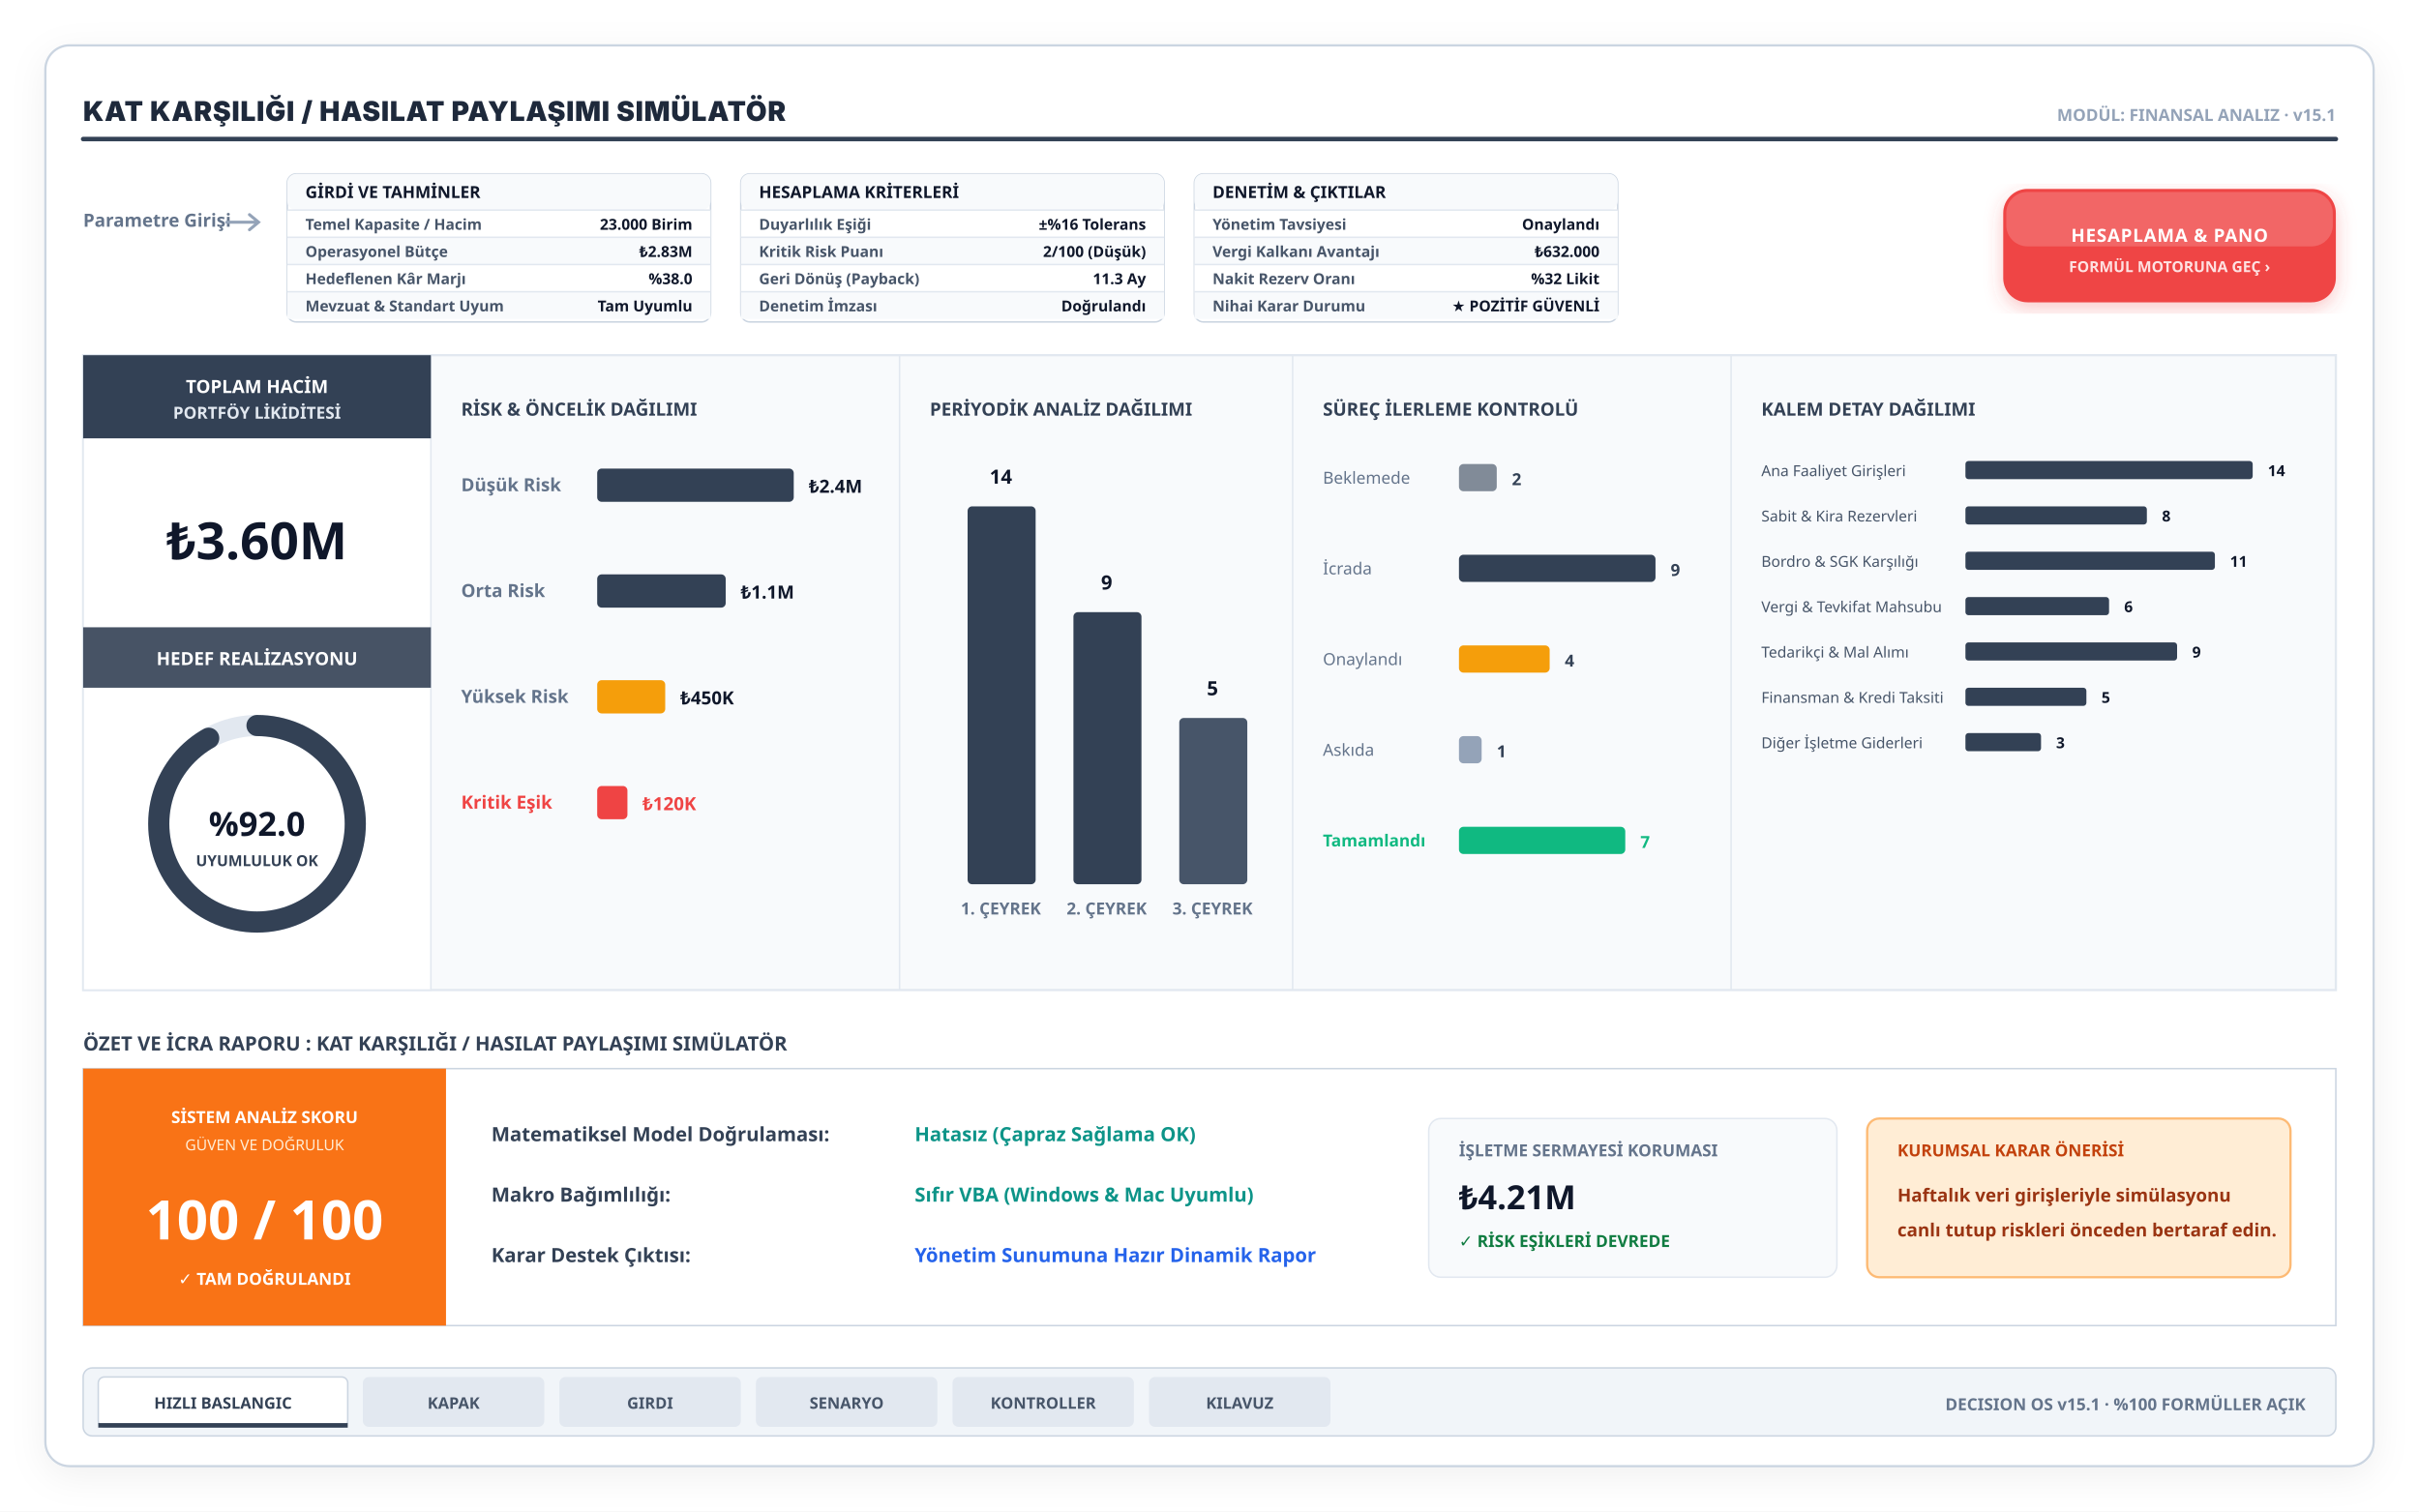
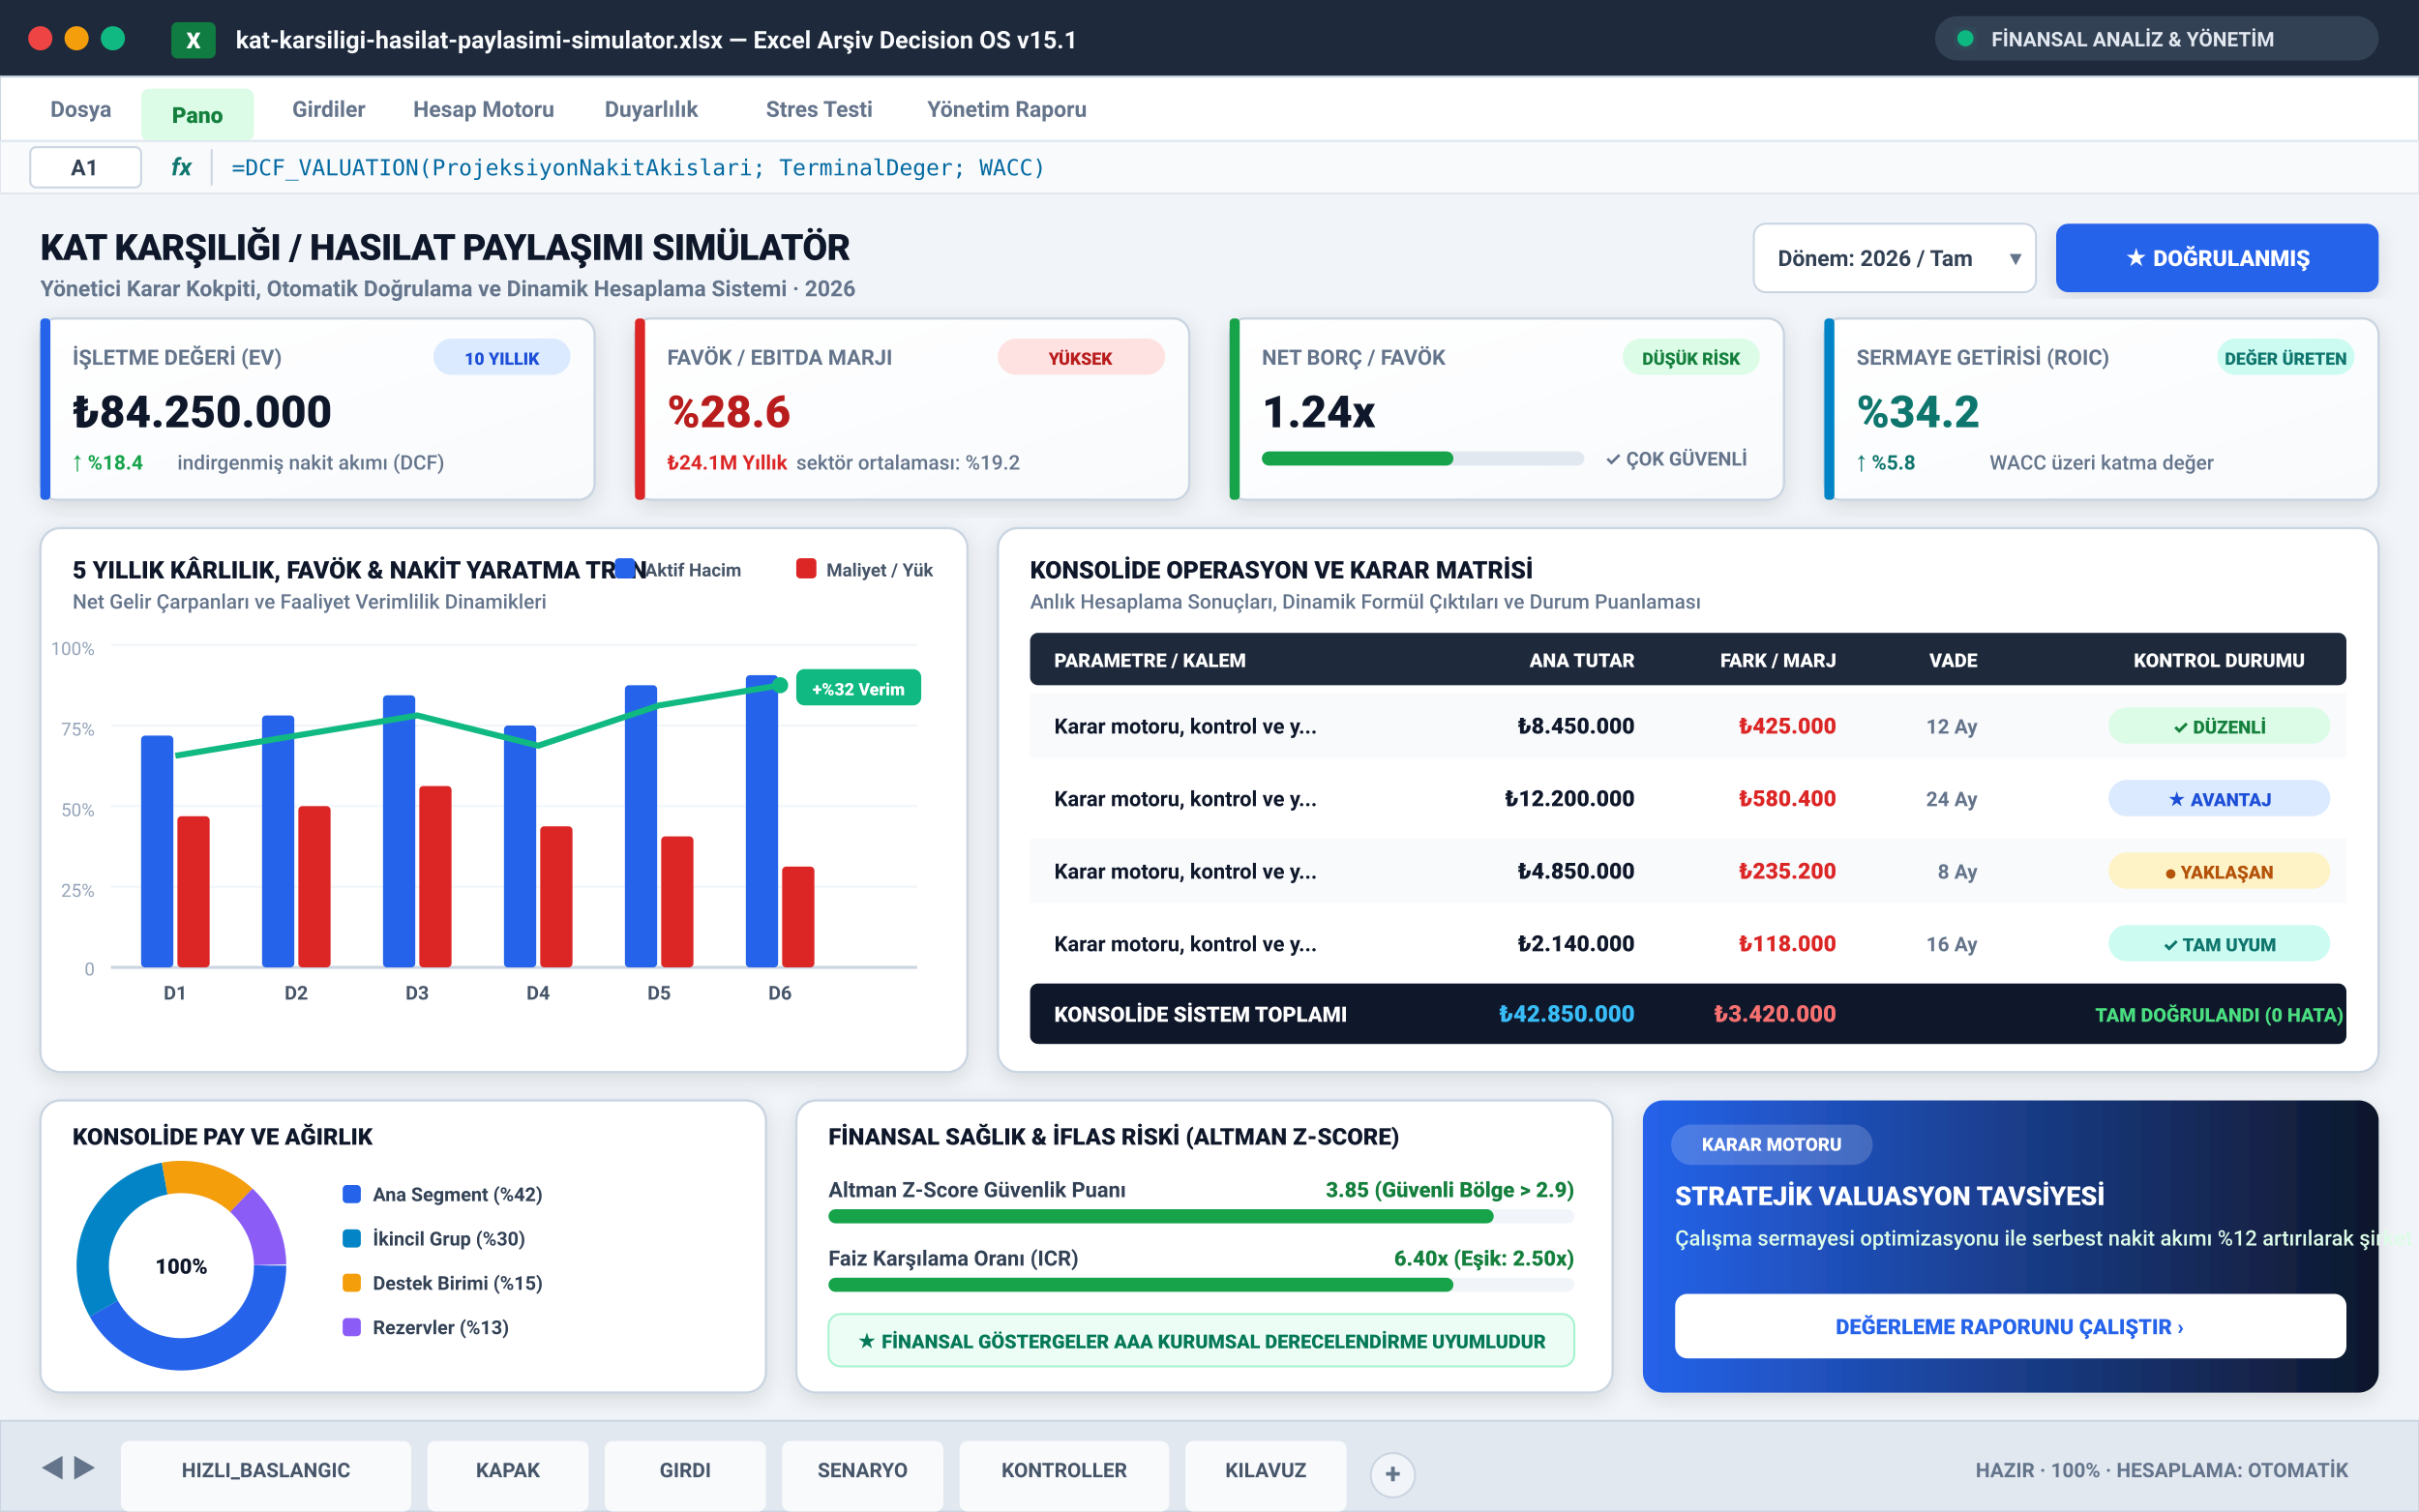
- <svg xmlns="http://www.w3.org/2000/svg" viewBox="0 0 1600 1000" width="100%" height="100%">
+ <svg xmlns="http://www.w3.org/2000/svg" viewBox="0 0 1200 750" width="1200" height="750" style="background:#0f172a; font-family:-apple-system,BlinkMacSystemFont,'Segoe UI',Roboto,Helvetica,Arial,sans-serif;">
  <defs>
-     <filter id="cardShadow" x="-5%" y="-5%" width="110%" height="110%">
-       <feDropShadow dx="0" dy="6" stdDeviation="12" flood-color="#0f172a" flood-opacity="0.06" />
+     <filter id="dropShadow" x="-10%" y="-10%" width="120%" height="120%">
+       <feDropShadow dx="0" dy="3" stdDeviation="5" flood-color="#000000" flood-opacity="0.12" />
    </filter>
-     <filter id="btnShadow" x="-10%" y="-10%" width="120%" height="120%">
-       <feDropShadow dx="0" dy="4" stdDeviation="6" flood-color="#ef4444" flood-opacity="0.3" />
+     <filter id="glowGreen" x="-20%" y="-20%" width="140%" height="140%">
+       <feDropShadow dx="0" dy="0" stdDeviation="4" flood-color="#10b981" flood-opacity="0.4" />
    </filter>
+     <linearGradient id="cardGrad1" x1="0" y1="0" x2="1" y2="1">
+       <stop offset="0%" stop-color="#ffffff" />
+       <stop offset="100%" stop-color="#f8fafc" />
+     </linearGradient>
+     <linearGradient id="heroRibbon" x1="0" y1="0" x2="1" y2="0">
+       <stop offset="0%" stop-color="#2563eb" />
+       <stop offset="100%" stop-color="#0f172a" />
+     </linearGradient>
  </defs>
-   <rect width="1600" height="1000" fill="#ffffff" />
-   <rect x="30" y="30" width="1540" height="940" rx="16" fill="#ffffff" stroke="#cbd5e1" stroke-width="1.5" filter="url(#cardShadow)" />
-   <g transform="translate(55, 60)">
-     <text x="0" y="20" font-family="system-ui, -apple-system, sans-serif" font-size="18" font-weight="900" fill="#1e293b" letter-spacing="0.5">KAT KARŞILIĞI / HASILAT PAYLAŞIMI SIMÜLATÖR</text>
-     <text x="1490" y="20" font-family="system-ui" font-size="11" font-weight="700" fill="#94a3b8" text-anchor="end">MODÜL: FINANSAL ANALIZ · v15.1</text>
-     <line x1="0" y1="32" x2="1490" y2="32" stroke="#334155" stroke-width="3" stroke-linecap="round" />
-   </g>
-   <g transform="translate(55, 115)">
-     <text x="0" y="35" font-family="system-ui, sans-serif" font-size="12" font-weight="700" fill="#64748b">Parametre Girişi</text>
-     <path d="M 95 32 L 115 32 M 110 27 L 116 32 L 110 37" stroke="#94a3b8" stroke-width="2" fill="none" stroke-linecap="round" />
-     <g transform="translate(135, 0)">
-       <rect width="280" height="98" rx="6" fill="#ffffff" stroke="#cbd5e1" stroke-width="1" />
-       <rect width="280" height="24" rx="6" fill="#f8fafc" />
-       <text x="12" y="16" font-family="system-ui" font-size="11" font-weight="800" fill="#0f172a">GİRDİ VE TAHMİNLER</text>
-       <rect x="0" y="24" width="280" height="18" fill="#ffffff" />
-       <line x1="0" y1="24" x2="280" y2="24" stroke="#e2e8f0" stroke-width="1" />
-       <text x="12" y="37" font-family="system-ui" font-size="10" font-weight="600" fill="#475569">Temel Kapasite / Hacim</text>
-       <text x="268" y="37" font-family="system-ui" font-size="10" font-weight="700" fill="#0f172a" text-anchor="end">23.000 Birim</text>
-       <rect x="0" y="42" width="280" height="18" fill="#f8fafc" />
-       <line x1="0" y1="42" x2="280" y2="42" stroke="#e2e8f0" stroke-width="1" />
-       <text x="12" y="55" font-family="system-ui" font-size="10" font-weight="600" fill="#475569">Operasyonel Bütçe</text>
-       <text x="268" y="55" font-family="system-ui" font-size="10" font-weight="700" fill="#0f172a" text-anchor="end">₺2.83M</text>
-       <rect x="0" y="60" width="280" height="18" fill="#ffffff" />
-       <line x1="0" y1="60" x2="280" y2="60" stroke="#e2e8f0" stroke-width="1" />
-       <text x="12" y="73" font-family="system-ui" font-size="10" font-weight="600" fill="#475569">Hedeflenen Kâr Marjı</text>
-       <text x="268" y="73" font-family="system-ui" font-size="10" font-weight="700" fill="#0f172a" text-anchor="end">%38.0</text>
-       <rect x="0" y="78" width="280" height="18" fill="#f8fafc" />
-       <line x1="0" y1="78" x2="280" y2="78" stroke="#e2e8f0" stroke-width="1" />
-       <text x="12" y="91" font-family="system-ui" font-size="10" font-weight="600" fill="#475569">Mevzuat &amp; Standart Uyum</text>
-       <text x="268" y="91" font-family="system-ui" font-size="10" font-weight="700" fill="#0f172a" text-anchor="end">Tam Uyumlu</text>
-     </g>
-     <g transform="translate(435, 0)">
-       <rect width="280" height="98" rx="6" fill="#ffffff" stroke="#cbd5e1" stroke-width="1" />
-       <rect width="280" height="24" rx="6" fill="#f8fafc" />
-       <text x="12" y="16" font-family="system-ui" font-size="11" font-weight="800" fill="#0f172a">HESAPLAMA KRİTERLERİ</text>
-       <rect x="0" y="24" width="280" height="18" fill="#ffffff" />
-       <line x1="0" y1="24" x2="280" y2="24" stroke="#e2e8f0" stroke-width="1" />
-       <text x="12" y="37" font-family="system-ui" font-size="10" font-weight="600" fill="#475569">Duyarlılık Eşiği</text>
-       <text x="268" y="37" font-family="system-ui" font-size="10" font-weight="700" fill="#0f172a" text-anchor="end">±%16 Tolerans</text>
-       <rect x="0" y="42" width="280" height="18" fill="#f8fafc" />
-       <line x1="0" y1="42" x2="280" y2="42" stroke="#e2e8f0" stroke-width="1" />
-       <text x="12" y="55" font-family="system-ui" font-size="10" font-weight="600" fill="#475569">Kritik Risk Puanı</text>
-       <text x="268" y="55" font-family="system-ui" font-size="10" font-weight="700" fill="#0f172a" text-anchor="end">2/100 (Düşük)</text>
-       <rect x="0" y="60" width="280" height="18" fill="#ffffff" />
-       <line x1="0" y1="60" x2="280" y2="60" stroke="#e2e8f0" stroke-width="1" />
-       <text x="12" y="73" font-family="system-ui" font-size="10" font-weight="600" fill="#475569">Geri Dönüş (Payback)</text>
-       <text x="268" y="73" font-family="system-ui" font-size="10" font-weight="700" fill="#0f172a" text-anchor="end">11.3 Ay</text>
-       <rect x="0" y="78" width="280" height="18" fill="#f8fafc" />
-       <line x1="0" y1="78" x2="280" y2="78" stroke="#e2e8f0" stroke-width="1" />
-       <text x="12" y="91" font-family="system-ui" font-size="10" font-weight="600" fill="#475569">Denetim İmzası</text>
-       <text x="268" y="91" font-family="system-ui" font-size="10" font-weight="700" fill="#0f172a" text-anchor="end">Doğrulandı</text>
-     </g>
-     <g transform="translate(735, 0)">
-       <rect width="280" height="98" rx="6" fill="#ffffff" stroke="#cbd5e1" stroke-width="1" />
-       <rect width="280" height="24" rx="6" fill="#f8fafc" />
-       <text x="12" y="16" font-family="system-ui" font-size="11" font-weight="800" fill="#0f172a">DENETİM &amp; ÇIKTILAR</text>
-       <rect x="0" y="24" width="280" height="18" fill="#ffffff" />
-       <line x1="0" y1="24" x2="280" y2="24" stroke="#e2e8f0" stroke-width="1" />
-       <text x="12" y="37" font-family="system-ui" font-size="10" font-weight="600" fill="#475569">Yönetim Tavsiyesi</text>
-       <text x="268" y="37" font-family="system-ui" font-size="10" font-weight="700" fill="#0f172a" text-anchor="end">Onaylandı</text>
-       <rect x="0" y="42" width="280" height="18" fill="#f8fafc" />
-       <line x1="0" y1="42" x2="280" y2="42" stroke="#e2e8f0" stroke-width="1" />
-       <text x="12" y="55" font-family="system-ui" font-size="10" font-weight="600" fill="#475569">Vergi Kalkanı Avantajı</text>
-       <text x="268" y="55" font-family="system-ui" font-size="10" font-weight="700" fill="#0f172a" text-anchor="end">₺632.000</text>
-       <rect x="0" y="60" width="280" height="18" fill="#ffffff" />
-       <line x1="0" y1="60" x2="280" y2="60" stroke="#e2e8f0" stroke-width="1" />
-       <text x="12" y="73" font-family="system-ui" font-size="10" font-weight="600" fill="#475569">Nakit Rezerv Oranı</text>
-       <text x="268" y="73" font-family="system-ui" font-size="10" font-weight="700" fill="#0f172a" text-anchor="end">%32 Likit</text>
-       <rect x="0" y="78" width="280" height="18" fill="#f8fafc" />
-       <line x1="0" y1="78" x2="280" y2="78" stroke="#e2e8f0" stroke-width="1" />
-       <text x="12" y="91" font-family="system-ui" font-size="10" font-weight="600" fill="#475569">Nihai Karar Durumu</text>
-       <text x="268" y="91" font-family="system-ui" font-size="10" font-weight="700" fill="#0f172a" text-anchor="end">★ POZİTİF GÜVENLİ</text>
-     </g>
-     <g transform="translate(1270, 10)" filter="url(#btnShadow)">
-       <rect width="220" height="75" rx="16" fill="#ef4444" />
-       <rect x="2" y="2" width="216" height="36" rx="14" fill="#ffffff" fill-opacity="0.18" />
-       <text x="110" y="35" font-family="system-ui, sans-serif" font-size="12" font-weight="900" fill="#ffffff" text-anchor="middle" letter-spacing="0.5">HESAPLAMA &amp; PANO</text>
-       <text x="110" y="55" font-family="system-ui, sans-serif" font-size="10" font-weight="700" fill="#fee2e2" text-anchor="middle">FORMÜL MOTORUNA GEÇ ›</text>
-     </g>
-   </g>
-   <g transform="translate(55, 235)">
-     <rect width="1490" height="420" fill="#f8fafc" stroke="#e2e8f0" stroke-width="1.5" />
+   <rect width="1200" height="750" fill="#f1f5f9" />
+   <rect width="1200" height="38" fill="#1e293b" />
+   <circle cx="20" cy="19" r="6" fill="#ef4444" />
+   <circle cx="38" cy="19" r="6" fill="#f59e0b" />
+   <circle cx="56" cy="19" r="6" fill="#10b981" />
+   <g transform="translate(85, 11)">
+     <rect width="22" height="18" rx="3" fill="#107c41" />
+     <text x="11" y="13" font-size="11" font-weight="900" fill="#ffffff" text-anchor="middle">X</text>
+     <text x="32" y="13" font-size="12" font-weight="600" fill="#f8fafc">kat-karsiligi-hasilat-paylasimi-simulator.xlsx — Excel Arşiv Decision OS v15.1</text>
+   </g>
+   <rect x="960" y="8" width="220" height="22" rx="11" fill="#334155" />
+   <circle cx="975" cy="19" r="4" fill="#10b981" filter="url(#glowGreen)" />
+   <text x="988" y="23" font-size="10" font-weight="700" fill="#e2e8f0">FİNANSAL ANALİZ &amp; YÖNETİM</text>
+   <rect y="38" width="1200" height="32" fill="#ffffff" stroke="#cbd5e1" stroke-width="1" />
+   <text x="25" y="58" font-size="11" font-weight="600" fill="#64748b">Dosya</text>
+   <rect x="70" y="44" width="56" height="26" rx="4" fill="#dcfce7" />
+   <text x="98" y="61" font-size="11" font-weight="800" fill="#15803d" text-anchor="middle">Pano</text>
+   <text x="145" y="58" font-size="11" font-weight="600" fill="#64748b">Girdiler</text>
+   <text x="205" y="58" font-size="11" font-weight="600" fill="#64748b">Hesap Motoru</text>
+   <text x="300" y="58" font-size="11" font-weight="600" fill="#64748b">Duyarlılık</text>
+   <text x="380" y="58" font-size="11" font-weight="600" fill="#64748b">Stres Testi</text>
+   <text x="460" y="58" font-size="11" font-weight="600" fill="#64748b">Yönetim Raporu</text>
+   <rect y="70" width="1200" height="26" fill="#f8fafc" stroke="#e2e8f0" stroke-width="1" />
+   <rect x="15" y="73" width="55" height="20" rx="3" fill="#ffffff" stroke="#cbd5e1" stroke-width="1" />
+   <text x="42" y="87" font-size="11" font-weight="700" fill="#334155" text-anchor="middle">A1</text>
+   <text x="85" y="87" font-size="12" font-style="italic" font-weight="700" fill="#0f766e">fx</text>
+   <line x1="105" y1="74" x2="105" y2="92" stroke="#cbd5e1" stroke-width="1" />
+   <text x="115" y="87" font-size="11" font-family="'JetBrains Mono',monospace" fill="#0369a1">=DCF_VALUATION(ProjeksiyonNakitAkislari; TerminalDeger; WACC)</text>
+   <g transform="translate(20, 105)">
+     <text x="0" y="24" font-size="18" font-weight="900" fill="#0f172a" letter-spacing="-0.3">KAT KARŞILIĞI / HASILAT PAYLAŞIMI SIMÜLATÖR</text>
+     <text x="0" y="42" font-size="11" font-weight="600" fill="#64748b">Yönetici Karar Kokpiti, Otomatik Doğrulama ve Dinamik Hesaplama Sistemi · 2026</text>
+     <rect x="850" y="6" width="140" height="34" rx="6" fill="#ffffff" stroke="#cbd5e1" stroke-width="1" />
+     <text x="862" y="27" font-size="11" font-weight="700" fill="#334155">Dönem: 2026 / Tam</text>
+     <text x="975" y="27" font-size="10" fill="#64748b">▼</text>
+     <rect x="1000" y="6" width="160" height="34" rx="6" fill="#2563eb" filter="url(#dropShadow)" />
+     <text x="1080" y="27" font-size="11" font-weight="800" fill="#ffffff" text-anchor="middle">★ DOĞRULANMIŞ</text>
+   </g>
+   <g transform="translate(20, 158)">
    <g transform="translate(0, 0)">
-       <rect width="230" height="420" fill="#ffffff" stroke="#e2e8f0" stroke-width="1" />
-       <rect width="230" height="55" fill="#334155" />
-       <text x="115" y="25" font-family="system-ui" font-size="12" font-weight="800" fill="#ffffff" text-anchor="middle">TOPLAM HACİM</text>
-       <text x="115" y="42" font-family="system-ui" font-size="11" font-weight="600" fill="#e2e8f0" text-anchor="middle">PORTFÖY LİKİDİTESİ</text>
-       <text x="115" y="135" font-family="system-ui" font-size="34" font-weight="900" fill="#0f172a" text-anchor="middle">₺3.60M</text>
-       <rect y="180" width="230" height="40" fill="#334155" fill-opacity="0.9" />
-       <text x="115" y="205" font-family="system-ui" font-size="12" font-weight="800" fill="#ffffff" text-anchor="middle">HEDEF REALİZASYONU</text>
-       <g transform="translate(115, 310)">
-         <circle cx="0" cy="0" r="65" fill="none" stroke="#e2e8f0" stroke-width="14" />
-         <circle cx="0" cy="0" r="65" fill="none" stroke="#334155" stroke-width="14" stroke-dasharray="408" stroke-dashoffset="33" stroke-linecap="round" transform="rotate(-90)" />
-         <text x="0" y="8" font-family="system-ui" font-size="22" font-weight="900" fill="#0f172a" text-anchor="middle">%92.0</text>
-         <text x="0" y="28" font-family="system-ui" font-size="10" font-weight="700" fill="#334155" text-anchor="middle">UYUMLULUK OK</text>
-       </g>
-     </g>
-     <g transform="translate(250, 20)">
-       <text x="0" y="20" font-family="system-ui" font-size="12" font-weight="800" fill="#334155">RİSK &amp; ÖNCELİK DAĞILIMI</text>
-       <text x="0" y="70" font-family="system-ui" font-size="12" font-weight="600" fill="#64748b">Düşük Risk</text>
-       <rect x="90" y="55" width="130" height="22" rx="3" fill="#334155" />
-       <text x="230" y="71" font-family="system-ui" font-size="12" font-weight="800" fill="#0f172a">₺2.4M</text>
-       <text x="0" y="140" font-family="system-ui" font-size="12" font-weight="600" fill="#64748b">Orta Risk</text>
-       <rect x="90" y="125" width="85" height="22" rx="3" fill="#334155" />
-       <text x="185" y="141" font-family="system-ui" font-size="12" font-weight="800" fill="#0f172a">₺1.1M</text>
-       <text x="0" y="210" font-family="system-ui" font-size="12" font-weight="600" fill="#64748b">Yüksek Risk</text>
-       <rect x="90" y="195" width="45" height="22" rx="3" fill="#f59e0b" />
-       <text x="145" y="211" font-family="system-ui" font-size="12" font-weight="800" fill="#0f172a">₺450K</text>
-       <text x="0" y="280" font-family="system-ui" font-size="12" font-weight="700" fill="#ef4444">Kritik Eşik</text>
-       <rect x="90" y="265" width="20" height="22" rx="3" fill="#ef4444" />
-       <text x="120" y="281" font-family="system-ui" font-size="12" font-weight="800" fill="#ef4444">₺120K</text>
-     </g>
-     <g transform="translate(560, 20)">
-       <line x1="-20" y1="-20" x2="-20" y2="400" stroke="#e2e8f0" stroke-width="1" />
-       <text x="0" y="20" font-family="system-ui" font-size="12" font-weight="800" fill="#334155">PERİYODİK ANALİZ DAĞILIMI</text>
-       <rect x="25" y="80" width="45" height="250" rx="3" fill="#334155" />
-       <text x="47" y="65" font-family="system-ui" font-size="13" font-weight="900" fill="#0f172a" text-anchor="middle">14</text>
-       <text x="47" y="350" font-family="system-ui" font-size="11" font-weight="700" fill="#64748b" text-anchor="middle">1. ÇEYREK</text>
-       <rect x="95" y="150" width="45" height="180" rx="3" fill="#334155" />
-       <text x="117" y="135" font-family="system-ui" font-size="13" font-weight="900" fill="#0f172a" text-anchor="middle">9</text>
-       <text x="117" y="350" font-family="system-ui" font-size="11" font-weight="700" fill="#64748b" text-anchor="middle">2. ÇEYREK</text>
-       <rect x="165" y="220" width="45" height="110" rx="3" fill="#475569" />
-       <text x="187" y="205" font-family="system-ui" font-size="13" font-weight="900" fill="#0f172a" text-anchor="middle">5</text>
-       <text x="187" y="350" font-family="system-ui" font-size="11" font-weight="700" fill="#64748b" text-anchor="middle">3. ÇEYREK</text>
-     </g>
-     <g transform="translate(820, 20)">
-       <line x1="-20" y1="-20" x2="-20" y2="400" stroke="#e2e8f0" stroke-width="1" />
-       <text x="0" y="20" font-family="system-ui" font-size="12" font-weight="800" fill="#334155">SÜREÇ İLERLEME KONTROLÜ</text>
-       <text x="0" y="65" font-family="system-ui" font-size="11" fill="#64748b">Beklemede</text>
-       <rect x="90" y="52" width="25" height="18" rx="3" fill="#334155" fill-opacity="0.6" />
-       <text x="125" y="66" font-family="system-ui" font-size="11" font-weight="800" fill="#334155">2</text>
-       <text x="0" y="125" font-family="system-ui" font-size="11" fill="#64748b">İcrada</text>
-       <rect x="90" y="112" width="130" height="18" rx="3" fill="#334155" />
-       <text x="230" y="126" font-family="system-ui" font-size="11" font-weight="800" fill="#334155">9</text>
-       <text x="0" y="185" font-family="system-ui" font-size="11" fill="#64748b">Onaylandı</text>
-       <rect x="90" y="172" width="60" height="18" rx="3" fill="#f59e0b" />
-       <text x="160" y="186" font-family="system-ui" font-size="11" font-weight="800" fill="#334155">4</text>
-       <text x="0" y="245" font-family="system-ui" font-size="11" fill="#64748b">Askıda</text>
-       <rect x="90" y="232" width="15" height="18" rx="3" fill="#94a3b8" />
-       <text x="115" y="246" font-family="system-ui" font-size="11" font-weight="800" fill="#334155">1</text>
-       <text x="0" y="305" font-family="system-ui" font-size="11" font-weight="700" fill="#10b981">Tamamlandı</text>
-       <rect x="90" y="292" width="110" height="18" rx="3" fill="#10b981" />
-       <text x="210" y="306" font-family="system-ui" font-size="11" font-weight="800" fill="#10b981">7</text>
-     </g>
-     <g transform="translate(1110, 20)">
-       <line x1="-20" y1="-20" x2="-20" y2="400" stroke="#e2e8f0" stroke-width="1" />
-       <text x="0" y="20" font-family="system-ui" font-size="12" font-weight="800" fill="#334155">KALEM DETAY DAĞILIMI</text>
-       <g transform="translate(0, 45)">
-         <text x="0" y="15" font-family="system-ui" font-size="10" fill="#475569">Ana Faaliyet Girişleri</text>
-         <rect x="135" y="5" width="190" height="12" rx="2" fill="#334155" />
-         <text x="335" y="15" font-family="system-ui" font-size="10" font-weight="800" fill="#0f172a">14</text>
-         <text x="0" y="45" font-family="system-ui" font-size="10" fill="#475569">Sabit &amp; Kira Rezervleri</text>
-         <rect x="135" y="35" width="120" height="12" rx="2" fill="#334155" />
-         <text x="265" y="45" font-family="system-ui" font-size="10" font-weight="800" fill="#0f172a">8</text>
-         <text x="0" y="75" font-family="system-ui" font-size="10" fill="#475569">Bordro &amp; SGK Karşılığı</text>
-         <rect x="135" y="65" width="165" height="12" rx="2" fill="#334155" />
-         <text x="310" y="75" font-family="system-ui" font-size="10" font-weight="800" fill="#0f172a">11</text>
-         <text x="0" y="105" font-family="system-ui" font-size="10" fill="#475569">Vergi &amp; Tevkifat Mahsubu</text>
-         <rect x="135" y="95" width="95" height="12" rx="2" fill="#334155" />
-         <text x="240" y="105" font-family="system-ui" font-size="10" font-weight="800" fill="#0f172a">6</text>
-         <text x="0" y="135" font-family="system-ui" font-size="10" fill="#475569">Tedarikçi &amp; Mal Alımı</text>
-         <rect x="135" y="125" width="140" height="12" rx="2" fill="#334155" />
-         <text x="285" y="135" font-family="system-ui" font-size="10" font-weight="800" fill="#0f172a">9</text>
-         <text x="0" y="165" font-family="system-ui" font-size="10" fill="#475569">Finansman &amp; Kredi Taksiti</text>
-         <rect x="135" y="155" width="80" height="12" rx="2" fill="#334155" />
-         <text x="225" y="165" font-family="system-ui" font-size="10" font-weight="800" fill="#0f172a">5</text>
-         <text x="0" y="195" font-family="system-ui" font-size="10" fill="#475569">Diğer İşletme Giderleri</text>
-         <rect x="135" y="185" width="50" height="12" rx="2" fill="#334155" />
-         <text x="195" y="195" font-family="system-ui" font-size="10" font-weight="800" fill="#0f172a">3</text>
-       </g>
-     </g>
-   </g>
-   <g transform="translate(55, 675)">
-     <text x="0" y="20" font-family="system-ui" font-size="13" font-weight="800" fill="#334155">ÖZET VE İCRA RAPORU : KAT KARŞILIĞI / HASILAT PAYLAŞIMI SIMÜLATÖR</text>
-     <rect x="0" y="32" width="1490" height="170" fill="#ffffff" stroke="#cbd5e1" stroke-width="1" />
-     <rect x="0" y="32" width="240" height="170" fill="#f97316" />
-     <text x="120" y="68" font-family="system-ui" font-size="11" font-weight="800" fill="#ffffff" text-anchor="middle">SİSTEM ANALİZ SKORU</text>
-     <text x="120" y="86" font-family="system-ui" font-size="10" fill="#ffedd5" text-anchor="middle">GÜVEN VE DOĞRULUK</text>
-     <text x="120" y="145" font-family="system-ui" font-size="36" font-weight="900" fill="#ffffff" text-anchor="middle">100 / 100</text>
-     <text x="120" y="175" font-family="system-ui" font-size="11" font-weight="700" fill="#ffffff" text-anchor="middle">✓ TAM DOĞRULANDI</text>
-     <g transform="translate(270, 55)">
-       <text x="0" y="25" font-family="system-ui" font-size="13" font-weight="700" fill="#334155">Matematiksel Model Doğrulaması:</text>
-       <text x="280" y="25" font-family="system-ui" font-size="13" font-weight="800" fill="#0d9488">Hatasız (Çapraz Sağlama OK)</text>
-       <text x="0" y="65" font-family="system-ui" font-size="13" font-weight="700" fill="#334155">Makro Bağımlılığı:</text>
-       <text x="280" y="65" font-family="system-ui" font-size="13" font-weight="800" fill="#0d9488">Sıfır VBA (Windows &amp; Mac Uyumlu)</text>
-       <text x="0" y="105" font-family="system-ui" font-size="13" font-weight="700" fill="#334155">Karar Destek Çıktısı:</text>
-       <text x="280" y="105" font-family="system-ui" font-size="13" font-weight="800" fill="#2563eb">Yönetim Sunumuna Hazır Dinamik Rapor</text>
-       <rect x="620" y="10" width="270" height="105" rx="8" fill="#f8fafc" stroke="#e2e8f0" stroke-width="1" />
-       <text x="640" y="35" font-family="system-ui" font-size="11" font-weight="700" fill="#64748b">İŞLETME SERMAYESİ KORUMASI</text>
-       <text x="640" y="70" font-family="system-ui" font-size="22" font-weight="900" fill="#0f172a">₺4.21M</text>
-       <text x="640" y="95" font-family="system-ui" font-size="11" font-weight="800" fill="#107c41">✓ RİSK EŞİKLERİ DEVREDE</text>
-       <rect x="910" y="10" width="280" height="105" rx="8" fill="#ffedd5" stroke="#fdba74" stroke-width="1.5" />
-       <text x="930" y="35" font-family="system-ui" font-size="11" font-weight="800" fill="#c2410c">KURUMSAL KARAR ÖNERİSİ</text>
-       <text x="930" y="65" font-family="system-ui" font-size="12" font-weight="800" fill="#9a3412">Haftalık veri girişleriyle simülasyonu</text>
-       <text x="930" y="88" font-family="system-ui" font-size="12" font-weight="800" fill="#9a3412">canlı tutup riskleri önceden bertaraf edin.</text>
-     </g>
-   </g>
-   <g transform="translate(55, 905)">
-     <rect width="1490" height="45" rx="6" fill="#f1f5f9" stroke="#cbd5e1" stroke-width="1" />
-     <rect x="10" y="6" width="165" height="33" rx="4" fill="#ffffff" stroke="#cbd5e1" stroke-width="1" />
-     <line x1="10" y1="38" x2="175" y2="38" stroke="#334155" stroke-width="3" />
-     <text x="92.5" y="27" font-family="system-ui" font-size="10.5" font-weight="800" fill="#334155" text-anchor="middle">HIZLI BASLANGIC</text>
-     <rect x="185" y="6" width="120" height="33" rx="4" fill="#e2e8f0" />
-     <text x="245" y="27" font-family="system-ui" font-size="10.5" font-weight="700" fill="#475569" text-anchor="middle">KAPAK</text>
-     <rect x="315" y="6" width="120" height="33" rx="4" fill="#e2e8f0" />
-     <text x="375" y="27" font-family="system-ui" font-size="10.5" font-weight="700" fill="#475569" text-anchor="middle">GIRDI</text>
-     <rect x="445" y="6" width="120" height="33" rx="4" fill="#e2e8f0" />
-     <text x="505" y="27" font-family="system-ui" font-size="10.5" font-weight="700" fill="#475569" text-anchor="middle">SENARYO</text>
-     <rect x="575" y="6" width="120" height="33" rx="4" fill="#e2e8f0" />
-     <text x="635" y="27" font-family="system-ui" font-size="10.5" font-weight="700" fill="#475569" text-anchor="middle">KONTROLLER</text>
-     <rect x="705" y="6" width="120" height="33" rx="4" fill="#e2e8f0" />
-     <text x="765" y="27" font-family="system-ui" font-size="10.5" font-weight="700" fill="#475569" text-anchor="middle">KILAVUZ</text>
-     <text x="1470" y="28" font-family="system-ui" font-size="11" font-weight="800" fill="#64748b" text-anchor="end">DECISION OS v15.1 · %100 FORMÜLLER AÇIK</text>
+       <rect width="275" height="90" rx="8" fill="url(#cardGrad1)" stroke="#cbd5e1" stroke-width="1.2" filter="url(#dropShadow)" />
+       <rect x="0" y="0" width="5" height="90" rx="2" fill="#2563eb" />
+       <text x="16" y="23" font-size="10.5" font-weight="700" fill="#64748b">İŞLETME DEĞERİ (EV)</text>
+       <rect x="195" y="10" width="68" height="18" rx="9" fill="#dbeafe" />
+       <text x="229" y="23" font-size="8.5" font-weight="800" fill="#1d4ed8" text-anchor="middle">10 YILLIK</text>
+       <text x="16" y="54" font-size="22" font-weight="900" fill="#0f172a">₺84.250.000</text>
+       <text x="16" y="75" font-size="10" font-weight="700" fill="#16a34a">↑ %18.4</text>
+       <text x="68" y="75" font-size="10" font-weight="500" fill="#64748b">indirgenmiş nakit akımı (DCF)</text>
+     </g>
+     <g transform="translate(295, 0)">
+       <rect width="275" height="90" rx="8" fill="url(#cardGrad1)" stroke="#cbd5e1" stroke-width="1.2" filter="url(#dropShadow)" />
+       <rect x="0" y="0" width="5" height="90" rx="2" fill="#dc2626" />
+       <text x="16" y="23" font-size="10.5" font-weight="700" fill="#64748b">FAVÖK / EBITDA MARJI</text>
+       <rect x="180" y="10" width="83" height="18" rx="9" fill="#fee2e2" />
+       <text x="221" y="23" font-size="8.5" font-weight="800" fill="#b91c1c" text-anchor="middle">YÜKSEK</text>
+       <text x="16" y="54" font-size="22" font-weight="900" fill="#b91c1c">%28.6</text>
+       <text x="16" y="75" font-size="10" font-weight="700" fill="#dc2626">₺24.1M Yıllık</text>
+       <text x="80" y="75" font-size="10" font-weight="500" fill="#64748b">sektör ortalaması: %19.2</text>
+     </g>
+     <g transform="translate(590, 0)">
+       <rect width="275" height="90" rx="8" fill="url(#cardGrad1)" stroke="#cbd5e1" stroke-width="1.2" filter="url(#dropShadow)" />
+       <rect x="0" y="0" width="5" height="90" rx="2" fill="#16a34a" />
+       <text x="16" y="23" font-size="10.5" font-weight="700" fill="#64748b">NET BORÇ / FAVÖK</text>
+       <rect x="195" y="10" width="68" height="18" rx="9" fill="#dcfce7" />
+       <text x="229" y="23" font-size="8.5" font-weight="800" fill="#15803d" text-anchor="middle">DÜŞÜK RİSK</text>
+       <text x="16" y="54" font-size="22" font-weight="900" fill="#0f172a">1.24x</text>
+       <rect x="16" y="66" width="160" height="7" rx="3.5" fill="#e2e8f0" />
+       <rect x="16" y="66" width="95" height="7" rx="3.5" fill="#16a34a" />
+       <text x="186" y="73" font-size="9.5" font-weight="700" fill="#64748b">✓ ÇOK GÜVENLİ</text>
+     </g>
+     <g transform="translate(885, 0)">
+       <rect width="275" height="90" rx="8" fill="url(#cardGrad1)" stroke="#cbd5e1" stroke-width="1.2" filter="url(#dropShadow)" />
+       <rect x="0" y="0" width="5" height="90" rx="2" fill="#0284c7" />
+       <text x="16" y="23" font-size="10.5" font-weight="700" fill="#64748b">SERMAYE GETİRİSİ (ROIC)</text>
+       <rect x="195" y="10" width="68" height="18" rx="9" fill="#ccfbf1" />
+       <text x="229" y="23" font-size="8.5" font-weight="800" fill="#0f766e" text-anchor="middle">DEĞER ÜRETEN</text>
+       <text x="16" y="54" font-size="22" font-weight="900" fill="#0f766e">%34.2</text>
+       <text x="16" y="75" font-size="10" font-weight="700" fill="#0f766e">↑ %5.8</text>
+       <text x="82" y="75" font-size="10" font-weight="500" fill="#64748b">WACC üzeri katma değer</text>
+     </g>
+   </g>
+   <g transform="translate(20, 262)">
+     <g transform="translate(0, 0)">
+       <rect width="460" height="270" rx="10" fill="#ffffff" stroke="#cbd5e1" stroke-width="1.2" filter="url(#dropShadow)" />
+       <text x="16" y="25" font-size="12" font-weight="800" fill="#0f172a">5 YILLIK KÂRLILIK, FAVÖK &amp; NAKİT YARATMA TREN</text>
+       <text x="16" y="40" font-size="10" font-weight="500" fill="#64748b">Net Gelir Çarpanları ve Faaliyet Verimlilik Dinamikleri</text>
+       <rect x="285" y="15" width="10" height="10" rx="2" fill="#2563eb" />
+       <text x="300" y="24" font-size="9" font-weight="600" fill="#475569">Aktif Hacim</text>
+       <rect x="375" y="15" width="10" height="10" rx="2" fill="#dc2626" />
+       <text x="390" y="24" font-size="9" font-weight="600" fill="#475569">Maliyet / Yük</text>
+       <g transform="translate(35, 58)">
+         <line x1="0" y1="0" x2="400" y2="0" stroke="#f1f5f9" stroke-width="1" />
+         <line x1="0" y1="40" x2="400" y2="40" stroke="#f1f5f9" stroke-width="1" />
+         <line x1="0" y1="80" x2="400" y2="80" stroke="#f1f5f9" stroke-width="1" />
+         <line x1="0" y1="120" x2="400" y2="120" stroke="#f1f5f9" stroke-width="1" />
+         <line x1="0" y1="160" x2="400" y2="160" stroke="#cbd5e1" stroke-width="1.5" />
+         <text x="-8" y="5" font-size="9" fill="#94a3b8" text-anchor="end">100%</text>
+         <text x="-8" y="45" font-size="9" fill="#94a3b8" text-anchor="end">75%</text>
+         <text x="-8" y="85" font-size="9" fill="#94a3b8" text-anchor="end">50%</text>
+         <text x="-8" y="125" font-size="9" fill="#94a3b8" text-anchor="end">25%</text>
+         <text x="-8" y="164" font-size="9" fill="#94a3b8" text-anchor="end">0</text>
+         <rect x="15" y="45" width="16" height="115" rx="2" fill="#2563eb" />
+         <rect x="33" y="85" width="16" height="75" rx="2" fill="#dc2626" />
+         <text x="32" y="176" font-size="9.5" font-weight="700" fill="#475569" text-anchor="middle">D1</text>
+         <rect x="75" y="35" width="16" height="125" rx="2" fill="#2563eb" />
+         <rect x="93" y="80" width="16" height="80" rx="2" fill="#dc2626" />
+         <text x="92" y="176" font-size="9.5" font-weight="700" fill="#475569" text-anchor="middle">D2</text>
+         <rect x="135" y="25" width="16" height="135" rx="2" fill="#2563eb" />
+         <rect x="153" y="70" width="16" height="90" rx="2" fill="#dc2626" />
+         <text x="152" y="176" font-size="9.5" font-weight="700" fill="#475569" text-anchor="middle">D3</text>
+         <rect x="195" y="40" width="16" height="120" rx="2" fill="#2563eb" />
+         <rect x="213" y="90" width="16" height="70" rx="2" fill="#dc2626" />
+         <text x="212" y="176" font-size="9.5" font-weight="700" fill="#475569" text-anchor="middle">D4</text>
+         <rect x="255" y="20" width="16" height="140" rx="2" fill="#2563eb" />
+         <rect x="273" y="95" width="16" height="65" rx="2" fill="#dc2626" />
+         <text x="272" y="176" font-size="9.5" font-weight="700" fill="#475569" text-anchor="middle">D5</text>
+         <rect x="315" y="15" width="16" height="145" rx="2" fill="#2563eb" />
+         <rect x="333" y="110" width="16" height="50" rx="2" fill="#dc2626" />
+         <text x="332" y="176" font-size="9.5" font-weight="700" fill="#475569" text-anchor="middle">D6</text>
+         <path d="M 32 55 L 92 45 L 152 35 L 212 50 L 272 30 L 332 20" fill="none" stroke="#10b981" stroke-width="3" />
+         <circle cx="332" cy="20" r="4" fill="#10b981" />
+         <rect x="340" y="12" width="62" height="18" rx="4" fill="#10b981" />
+         <text x="371" y="25" font-size="8.5" font-weight="800" fill="#ffffff" text-anchor="middle">+%32 Verim</text>
+       </g>
+     </g>
+     <g transform="translate(475, 0)">
+       <rect width="685" height="270" rx="10" fill="#ffffff" stroke="#cbd5e1" stroke-width="1.2" filter="url(#dropShadow)" />
+       <text x="16" y="25" font-size="12" font-weight="800" fill="#0f172a">KONSOLİDE OPERASYON VE KARAR MATRİSİ</text>
+       <text x="16" y="40" font-size="10" font-weight="500" fill="#64748b">Anlık Hesaplama Sonuçları, Dinamik Formül Çıktıları ve Durum Puanlaması</text>
+       <g transform="translate(16, 52)">
+         <rect width="653" height="26" rx="4" fill="#1e293b" />
+         <text x="12" y="17" font-size="9.5" font-weight="800" fill="#ffffff">PARAMETRE / KALEM</text>
+         <text x="300" y="17" font-size="9.5" font-weight="800" fill="#ffffff" text-anchor="end">ANA TUTAR</text>
+         <text x="400" y="17" font-size="9.5" font-weight="800" fill="#ffffff" text-anchor="end">FARK / MARJ</text>
+         <text x="470" y="17" font-size="9.5" font-weight="800" fill="#ffffff" text-anchor="end">VADE</text>
+         <text x="590" y="17" font-size="9.5" font-weight="800" fill="#ffffff" text-anchor="middle">KONTROL DURUMU</text>
+       </g>
+       <g transform="translate(16, 82)">
+         <rect width="653" height="32" fill="#f8fafc" />
+         <text x="12" y="20" font-size="10.5" font-weight="700" fill="#0f172a">Karar motoru, kontrol ve y...</text>
+         <text x="300" y="20" font-size="11" font-weight="800" fill="#0f172a" text-anchor="end">₺8.450.000</text>
+         <text x="400" y="20" font-size="11" font-weight="800" fill="#dc2626" text-anchor="end">₺425.000</text>
+         <text x="470" y="20" font-size="10" font-weight="600" fill="#64748b" text-anchor="end">12 Ay</text>
+         <rect x="535" y="7" width="110" height="18" rx="9" fill="#dcfce7" />
+         <text x="590" y="20" font-size="9" font-weight="800" fill="#15803d" text-anchor="middle">✓ DÜZENLİ</text>
+       </g>
+       <g transform="translate(16, 118)">
+         <rect width="653" height="32" fill="#ffffff" />
+         <text x="12" y="20" font-size="10.5" font-weight="700" fill="#0f172a">Karar motoru, kontrol ve y...</text>
+         <text x="300" y="20" font-size="11" font-weight="800" fill="#0f172a" text-anchor="end">₺12.200.000</text>
+         <text x="400" y="20" font-size="11" font-weight="800" fill="#dc2626" text-anchor="end">₺580.400</text>
+         <text x="470" y="20" font-size="10" font-weight="600" fill="#64748b" text-anchor="end">24 Ay</text>
+         <rect x="535" y="7" width="110" height="18" rx="9" fill="#dbeafe" />
+         <text x="590" y="20" font-size="9" font-weight="800" fill="#1d4ed8" text-anchor="middle">★ AVANTAJ</text>
+       </g>
+       <g transform="translate(16, 154)">
+         <rect width="653" height="32" fill="#f8fafc" />
+         <text x="12" y="20" font-size="10.5" font-weight="700" fill="#0f172a">Karar motoru, kontrol ve y...</text>
+         <text x="300" y="20" font-size="11" font-weight="800" fill="#0f172a" text-anchor="end">₺4.850.000</text>
+         <text x="400" y="20" font-size="11" font-weight="800" fill="#dc2626" text-anchor="end">₺235.200</text>
+         <text x="470" y="20" font-size="10" font-weight="600" fill="#64748b" text-anchor="end">8 Ay</text>
+         <rect x="535" y="7" width="110" height="18" rx="9" fill="#fef3c7" />
+         <text x="590" y="20" font-size="9" font-weight="800" fill="#b45309" text-anchor="middle">● YAKLAŞAN</text>
+       </g>
+       <g transform="translate(16, 190)">
+         <rect width="653" height="32" fill="#ffffff" />
+         <text x="12" y="20" font-size="10.5" font-weight="700" fill="#0f172a">Karar motoru, kontrol ve y...</text>
+         <text x="300" y="20" font-size="11" font-weight="800" fill="#0f172a" text-anchor="end">₺2.140.000</text>
+         <text x="400" y="20" font-size="11" font-weight="800" fill="#dc2626" text-anchor="end">₺118.000</text>
+         <text x="470" y="20" font-size="10" font-weight="600" fill="#64748b" text-anchor="end">16 Ay</text>
+         <rect x="535" y="7" width="110" height="18" rx="9" fill="#ccfbf1" />
+         <text x="590" y="20" font-size="9" font-weight="800" fill="#0f766e" text-anchor="middle">✓ TAM UYUM</text>
+       </g>
+       <g transform="translate(16, 226)">
+         <rect width="653" height="30" rx="4" fill="#0f172a" />
+         <text x="12" y="19" font-size="10.5" font-weight="800" fill="#ffffff">KONSOLİDE SİSTEM TOPLAMI</text>
+         <text x="300" y="19" font-size="11.5" font-weight="900" fill="#38bdf8" text-anchor="end">₺42.850.000</text>
+         <text x="400" y="19" font-size="11.5" font-weight="900" fill="#f87171" text-anchor="end">₺3.420.000</text>
+         <text x="590" y="19" font-size="9.5" font-weight="800" fill="#4ade80" text-anchor="middle">TAM DOĞRULANDI (0 HATA)</text>
+       </g>
+     </g>
+   </g>
+   <g transform="translate(20, 546)">
+     <g transform="translate(0, 0)">
+       <rect width="360" height="145" rx="10" fill="#ffffff" stroke="#cbd5e1" stroke-width="1.2" filter="url(#dropShadow)" />
+       <text x="16" y="22" font-size="11.5" font-weight="800" fill="#0f172a">KONSOLİDE PAY VE AĞIRLIK</text>
+       <g transform="translate(70, 82)">
+         <circle cx="0" cy="0" r="44" fill="none" stroke="#e2e8f0" stroke-width="16" />
+         <circle cx="0" cy="0" r="44" fill="none" stroke="#2563eb" stroke-width="16" stroke-dasharray="116 276" stroke-dashoffset="0" />
+         <circle cx="0" cy="0" r="44" fill="none" stroke="#0284c7" stroke-width="16" stroke-dasharray="83 276" stroke-dashoffset="-116" />
+         <circle cx="0" cy="0" r="44" fill="none" stroke="#f59e0b" stroke-width="16" stroke-dasharray="41 276" stroke-dashoffset="-199" />
+         <circle cx="0" cy="0" r="44" fill="none" stroke="#8b5cf6" stroke-width="16" stroke-dasharray="36 276" stroke-dashoffset="-240" />
+         <text x="0" y="4" font-size="10.5" font-weight="900" fill="#0f172a" text-anchor="middle">100%</text>
+       </g>
+       <g transform="translate(150, 42)">
+         <rect x="0" y="0" width="9" height="9" rx="2" fill="#2563eb" />
+         <text x="15" y="8" font-size="9.5" font-weight="600" fill="#334155">Ana Segment (%42)</text>
+         <rect x="0" y="22" width="9" height="9" rx="2" fill="#0284c7" />
+         <text x="15" y="30" font-size="9.5" font-weight="600" fill="#334155">İkincil Grup (%30)</text>
+         <rect x="0" y="44" width="9" height="9" rx="2" fill="#f59e0b" />
+         <text x="15" y="52" font-size="9.5" font-weight="600" fill="#334155">Destek Birimi (%15)</text>
+         <rect x="0" y="66" width="9" height="9" rx="2" fill="#8b5cf6" />
+         <text x="15" y="74" font-size="9.5" font-weight="600" fill="#334155">Rezervler (%13)</text>
+       </g>
+     </g>
+     <g transform="translate(375, 0)">
+       <rect width="405" height="145" rx="10" fill="#ffffff" stroke="#cbd5e1" stroke-width="1.2" filter="url(#dropShadow)" />
+       <text x="16" y="22" font-size="11.5" font-weight="800" fill="#0f172a">FİNANSAL SAĞLIK &amp; İFLAS RİSKİ (ALTMAN Z-SCORE)</text>
+       <g transform="translate(16, 36)">
+         <text x="0" y="12" font-size="10.5" font-weight="700" fill="#334155">Altman Z-Score Güvenlik Puanı</text>
+         <text x="370" y="12" font-size="10.5" font-weight="800" fill="#15803d" text-anchor="end">3.85 (Güvenli Bölge &gt; 2.9)</text>
+         <rect x="0" y="18" width="370" height="7" rx="3.5" fill="#f1f5f9" />
+         <rect x="0" y="18" width="330" height="7" rx="3.5" fill="#16a34a" />
+       </g>
+       <g transform="translate(16, 70)">
+         <text x="0" y="12" font-size="10.5" font-weight="700" fill="#334155">Faiz Karşılama Oranı (ICR)</text>
+         <text x="370" y="12" font-size="10.5" font-weight="800" fill="#15803d" text-anchor="end">6.40x (Eşik: 2.50x)</text>
+         <rect x="0" y="18" width="370" height="7" rx="3.5" fill="#f1f5f9" />
+         <rect x="0" y="18" width="310" height="7" rx="3.5" fill="#16a34a" />
+       </g>
+       <g transform="translate(16, 106)">
+         <rect width="370" height="26" rx="6" fill="#ecfdf5" stroke="#a7f3d0" stroke-width="1" />
+         <text x="185" y="17" font-size="9.5" font-weight="800" fill="#047857" text-anchor="middle">★ FİNANSAL GÖSTERGELER AAA KURUMSAL DERECELENDİRME UYUMLUDUR</text>
+       </g>
+     </g>
+     <g transform="translate(795, 0)">
+       <rect width="365" height="145" rx="10" fill="url(#heroRibbon)" filter="url(#dropShadow)" />
+       <rect x="14" y="12" width="100" height="20" rx="10" fill="#ffffff" fill-opacity="0.18" />
+       <text x="64" y="25" font-size="9" font-weight="900" fill="#ffffff" text-anchor="middle">KARAR MOTORU</text>
+       <text x="16" y="52" font-size="13" font-weight="900" fill="#ffffff">STRATEJİK VALUASYON TAVSİYESİ</text>
+       <text x="16" y="72" font-size="10.5" font-weight="500" fill="#dcfce7">Çalışma sermayesi optimizasyonu ile serbest nakit akımı %12 artırılarak şirket çarpanı 1.4 puan</text>
+       <rect x="16" y="96" width="333" height="32" rx="6" fill="#ffffff" />
+       <text x="182" y="116" font-size="10.5" font-weight="900" fill="#2563eb" text-anchor="middle">DEĞERLEME RAPORUNU ÇALIŞTIR ›</text>
+     </g>
+   </g>
+   <rect y="705" width="1200" height="45" fill="#e2e8f0" stroke="#cbd5e1" stroke-width="1" />
+   <g transform="translate(15, 715)">
+     <text x="5" y="18" font-size="13" font-weight="700" fill="#64748b">◀  ▶</text>
+     <rect x="45" y="0" width="144" height="35" fill="#f8fafc" rx="4" />
+     <text x="117" y="18" font-size="10" font-weight="600" fill="#475569" text-anchor="middle">HIZLI_BASLANGIC</text>
+     <rect x="197" y="0" width="80" height="35" fill="#f8fafc" rx="4" />
+     <text x="237" y="18" font-size="10" font-weight="600" fill="#475569" text-anchor="middle">KAPAK</text>
+     <rect x="285" y="0" width="80" height="35" fill="#f8fafc" rx="4" />
+     <text x="325" y="18" font-size="10" font-weight="600" fill="#475569" text-anchor="middle">GIRDI</text>
+     <rect x="373" y="0" width="80" height="35" fill="#f8fafc" rx="4" />
+     <text x="413" y="18" font-size="10" font-weight="600" fill="#475569" text-anchor="middle">SENARYO</text>
+     <rect x="461" y="0" width="104" height="35" fill="#f8fafc" rx="4" />
+     <text x="513" y="18" font-size="10" font-weight="600" fill="#475569" text-anchor="middle">KONTROLLER</text>
+     <rect x="573" y="0" width="80" height="35" fill="#f8fafc" rx="4" />
+     <text x="613" y="18" font-size="10" font-weight="600" fill="#475569" text-anchor="middle">KILAVUZ</text>
+     <circle cx="676" cy="17" r="11" fill="#f1f5f9" stroke="#cbd5e1" stroke-width="1" />
+     <text x="676" y="21" font-size="14" font-weight="700" fill="#64748b" text-anchor="middle">+</text>
+     <text x="1150" y="18" font-size="10" font-weight="600" fill="#64748b" text-anchor="end">HAZIR · 100% · HESAPLAMA: OTOMATİK</text>
  </g>
</svg>
